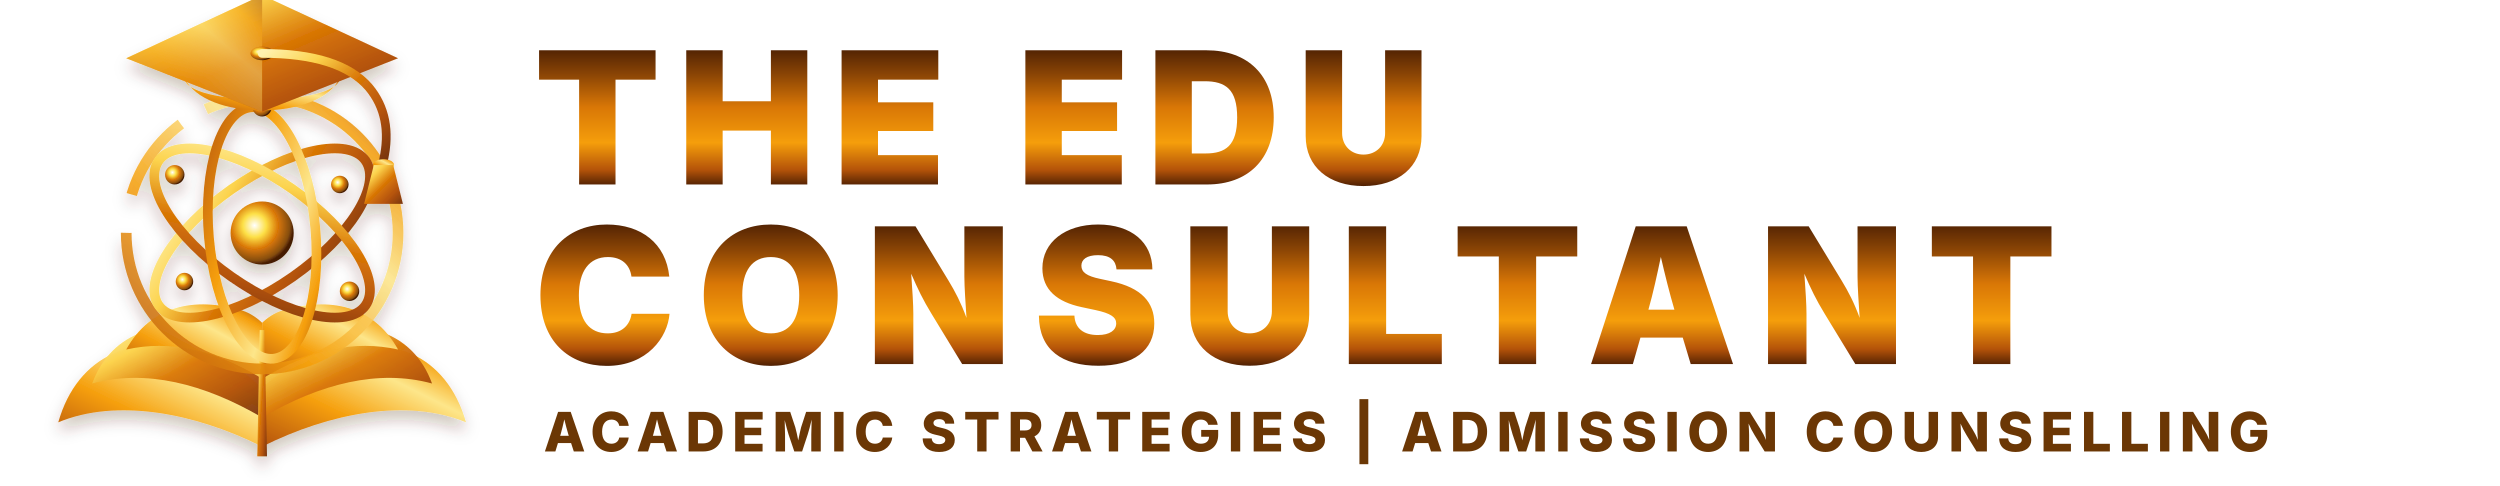
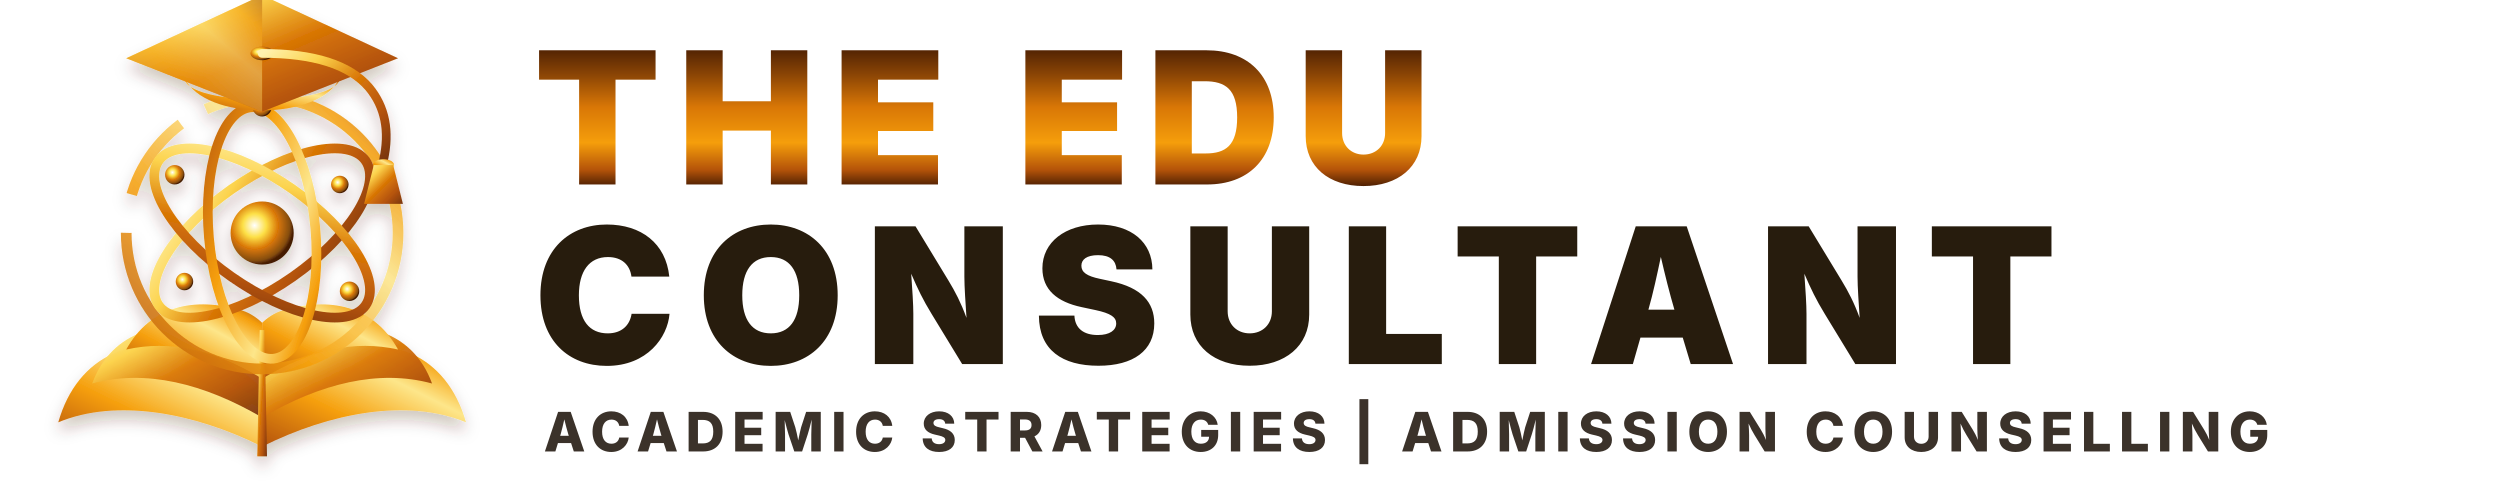
<svg xmlns="http://www.w3.org/2000/svg" viewBox="0 6 515 100" width="100%" height="100%">
  <defs>
    <linearGradient id="goldLustre" x1="0%" y1="0%" x2="100%" y2="100%">
      <stop offset="0%" stop-color="#FFF3B0" />
      <stop offset="25%" stop-color="#FCD34D" />
      <stop offset="50%" stop-color="#D97706" />
      <stop offset="75%" stop-color="#B45309" />
      <stop offset="100%" stop-color="#78350F" />
    </linearGradient>
    <linearGradient id="goldSheen" x1="0%" y1="100%" x2="100%" y2="0%">
      <stop offset="0%" stop-color="#B45309" />
      <stop offset="35%" stop-color="#F59E0B" />
      <stop offset="65%" stop-color="#FDE68A" />
      <stop offset="85%" stop-color="#F59E0B" />
      <stop offset="100%" stop-color="#92400E" />
    </linearGradient>
    <linearGradient id="goldText" x1="0%" y1="0%" x2="0%" y2="100%">
      <stop offset="0%" stop-color="#542403" />
      <stop offset="18%" stop-color="#8B4505" />
      <stop offset="42%" stop-color="#D97706" />
      <stop offset="68%" stop-color="#F59E0B" />
      <stop offset="88%" stop-color="#B45309" />
      <stop offset="100%" stop-color="#4E2002" />
    </linearGradient>
    <radialGradient id="goldSphere" cx="38%" cy="38%" r="62%">
      <stop offset="0%" stop-color="#FFFFFF" />
      <stop offset="30%" stop-color="#FDE047" />
      <stop offset="60%" stop-color="#D97706" />
      <stop offset="90%" stop-color="#854D0E" />
      <stop offset="100%" stop-color="#451A03" />
    </radialGradient>
    <filter id="softShadow" x="-10%" y="-10%" width="125%" height="125%">
      <feDropShadow dx="0" dy="2" stdDeviation="1.5" flood-color="#451A03" flood-opacity="0.25" />
    </filter>
  </defs>
  <g id="brandEmblem" transform="translate(-6, -4)" filter="url(#softShadow)">
    <path d="M 60 102 C 46 95, 30 92, 18 97 C 22 83, 34 78, 48 83 C 53 84.5, 57 87, 60 90 Z" fill="url(#goldSheen)" />
    <path d="M 60 102 C 74 95, 90 92, 102 97 C 98 83, 86 78, 72 83 C 67 84.5, 63 87, 60 90 Z" fill="url(#goldSheen)" />
    <path d="M 60 96 C 48 89, 36 86, 25 89 C 29 78, 40 75, 52 79 C 55 80, 58 82, 60 84 Z" fill="url(#goldLustre)" opacity="0.95" />
    <path d="M 60 96 C 72 89, 84 86, 95 89 C 91 78, 80 75, 68 79 C 65 80, 62 82, 60 84 Z" fill="url(#goldLustre)" opacity="0.95" />
    <path d="M 60 88 C 50 82, 41 80, 32 82 C 37 73, 46 71, 56 74 C 57.5 74.5, 59 75.5, 60 76.5 Z" fill="url(#goldSheen)" />
    <path d="M 60 88 C 70 82, 79 80, 88 82 C 83 73, 74 71, 64 74 C 62.5 74.5, 61 75.5, 60 76.5 Z" fill="url(#goldSheen)" />
    <polygon points="59,104 61,104 60.5,78 59.5,78" fill="url(#goldLustre)" />
    <circle cx="60" cy="58" r="28" fill="none" stroke="url(#goldSheen)" stroke-width="2.2" stroke-dasharray="88 8 18 6" opacity="0.85" />
    <ellipse cx="60" cy="58" rx="26" ry="11" fill="none" stroke="url(#goldLustre)" stroke-width="2" transform="rotate(-35, 60, 58)" />
    <ellipse cx="60" cy="58" rx="26" ry="11" fill="none" stroke="url(#goldLustre)" stroke-width="2" transform="rotate(35, 60, 58)" />
    <ellipse cx="60" cy="58" rx="26" ry="11" fill="none" stroke="url(#goldSheen)" stroke-width="2" transform="rotate(85, 60, 58)" />
    <circle cx="42" cy="46" r="2" fill="url(#goldSphere)" />
    <circle cx="78" cy="70" r="2" fill="url(#goldSphere)" />
    <circle cx="76" cy="48" r="1.8" fill="url(#goldSphere)" />
    <circle cx="44" cy="68" r="1.8" fill="url(#goldSphere)" />
    <circle cx="60" cy="32" r="2" fill="url(#goldSphere)" />
    <circle cx="60" cy="58" r="6.5" fill="url(#goldSphere)" />
    <path d="M 44 26 C 44 32, 76 32, 76 26 C 72 35, 48 35, 44 26 Z" fill="url(#goldSheen)" />
    <polygon points="60,9 88,22 60,33 32,22" fill="url(#goldLustre)" />
    <polygon points="60,9 60,33 32,22" fill="url(#goldSheen)" opacity="0.45" />
    <ellipse cx="60" cy="21" rx="2.4" ry="1.4" fill="url(#goldSphere)" />
    <path d="M 60 21 Q 76 21 82 28 Q 87 34 85 43" fill="none" stroke="url(#goldLustre)" stroke-width="1.8" stroke-linecap="round" />
    <ellipse cx="85" cy="44" rx="2.2" ry="1.2" fill="url(#goldSheen)" />
    <polygon points="83,44 87,44 89,52 81,52" fill="url(#goldLustre)" />
  </g>
  <g id="brandTypography">
    <text x="110" y="44" font-family="system-ui, -apple-system, 'Montserrat', 'Cinzel', 'Inter', sans-serif" font-size="38" font-weight="900" letter-spacing="3.5" fill="url(#goldText)">THE EDU</text>
-     <text x="110" y="81" font-family="system-ui, -apple-system, 'Montserrat', 'Cinzel', 'Inter', sans-serif" font-size="39" font-weight="900" letter-spacing="4.5" fill="url(#goldText)">CONSULTANT</text>
-     <text x="112" y="99" font-family="system-ui, -apple-system, 'Montserrat', 'Inter', sans-serif" font-size="11.2" font-weight="800" letter-spacing="1.5" fill="#6B3705">ACADEMIC STRATEGIES | ADMISSION COUNSELLING</text>
+     <text x="110" y="81" font-family="system-ui, -apple-system, 'Montserrat', 'Cinzel', 'Inter', sans-serif" font-size="39" font-weight="900" letter-spacing="4.5" fill="#271c0d">CONSULTANT</text>
+     <text x="112" y="99" font-family="system-ui, -apple-system, 'Montserrat', 'Inter', sans-serif" font-size="11.2" font-weight="800" letter-spacing="1.5" fill="#3b322a">ACADEMIC STRATEGIES | ADMISSION COUNSELLING</text>
  </g>
</svg>
